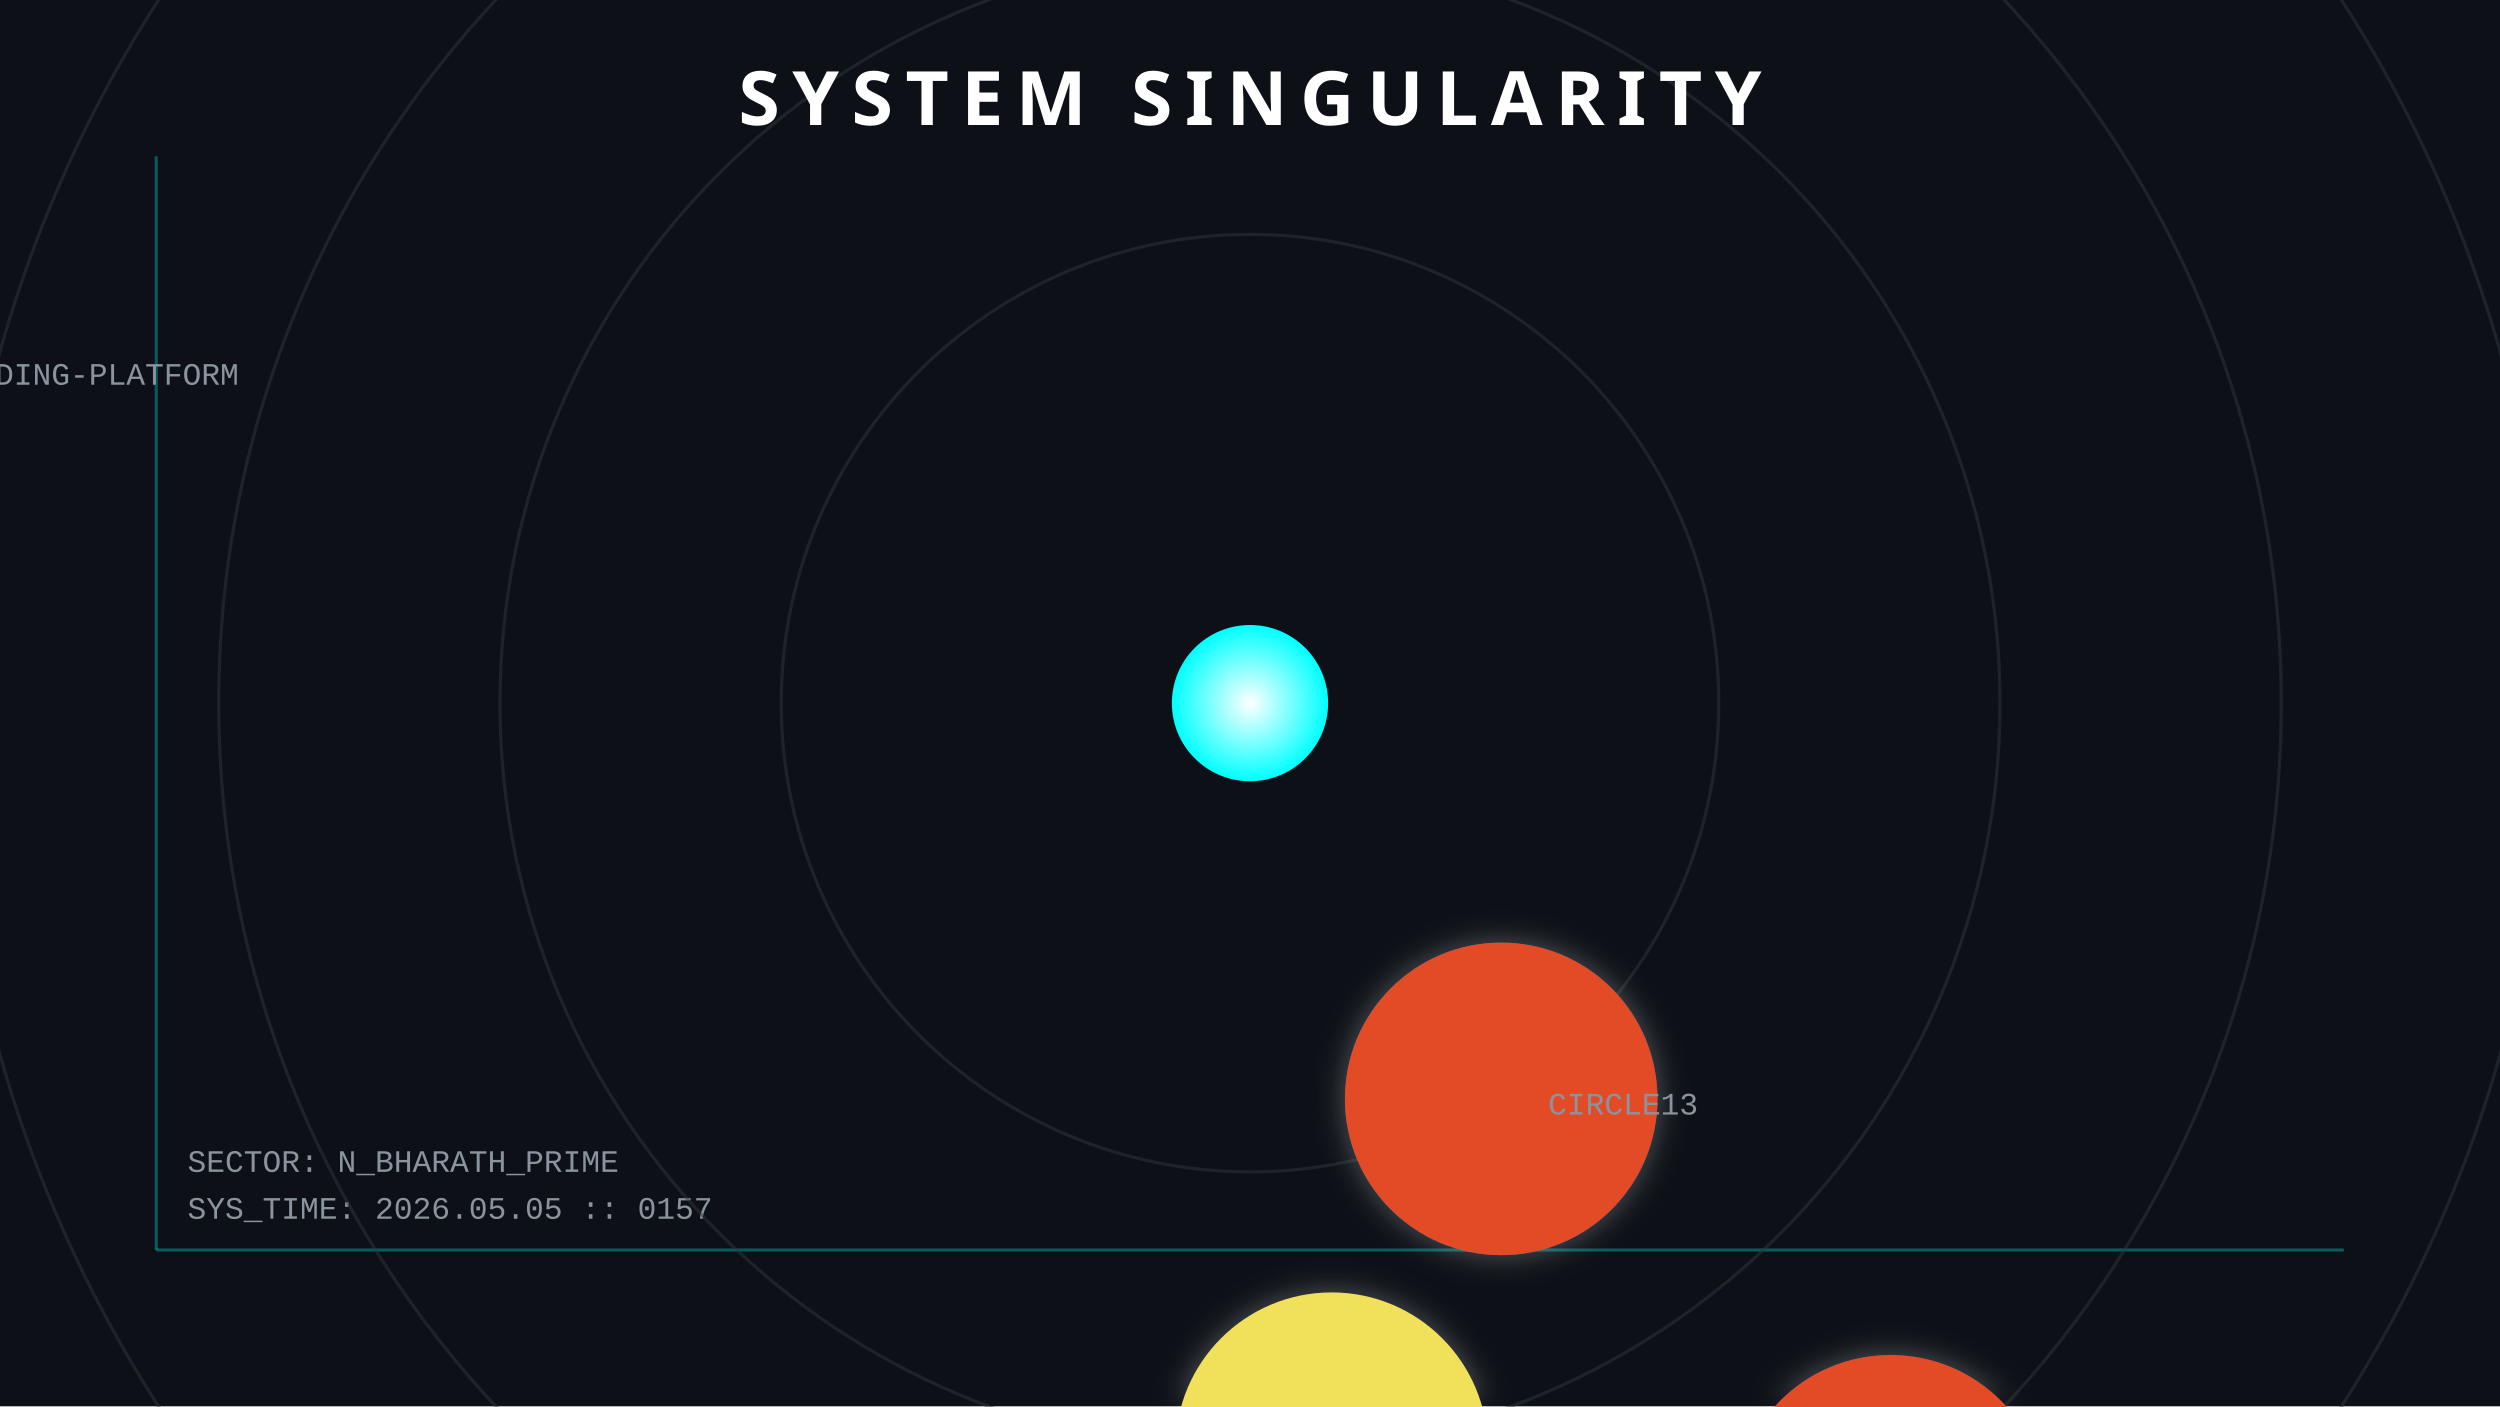
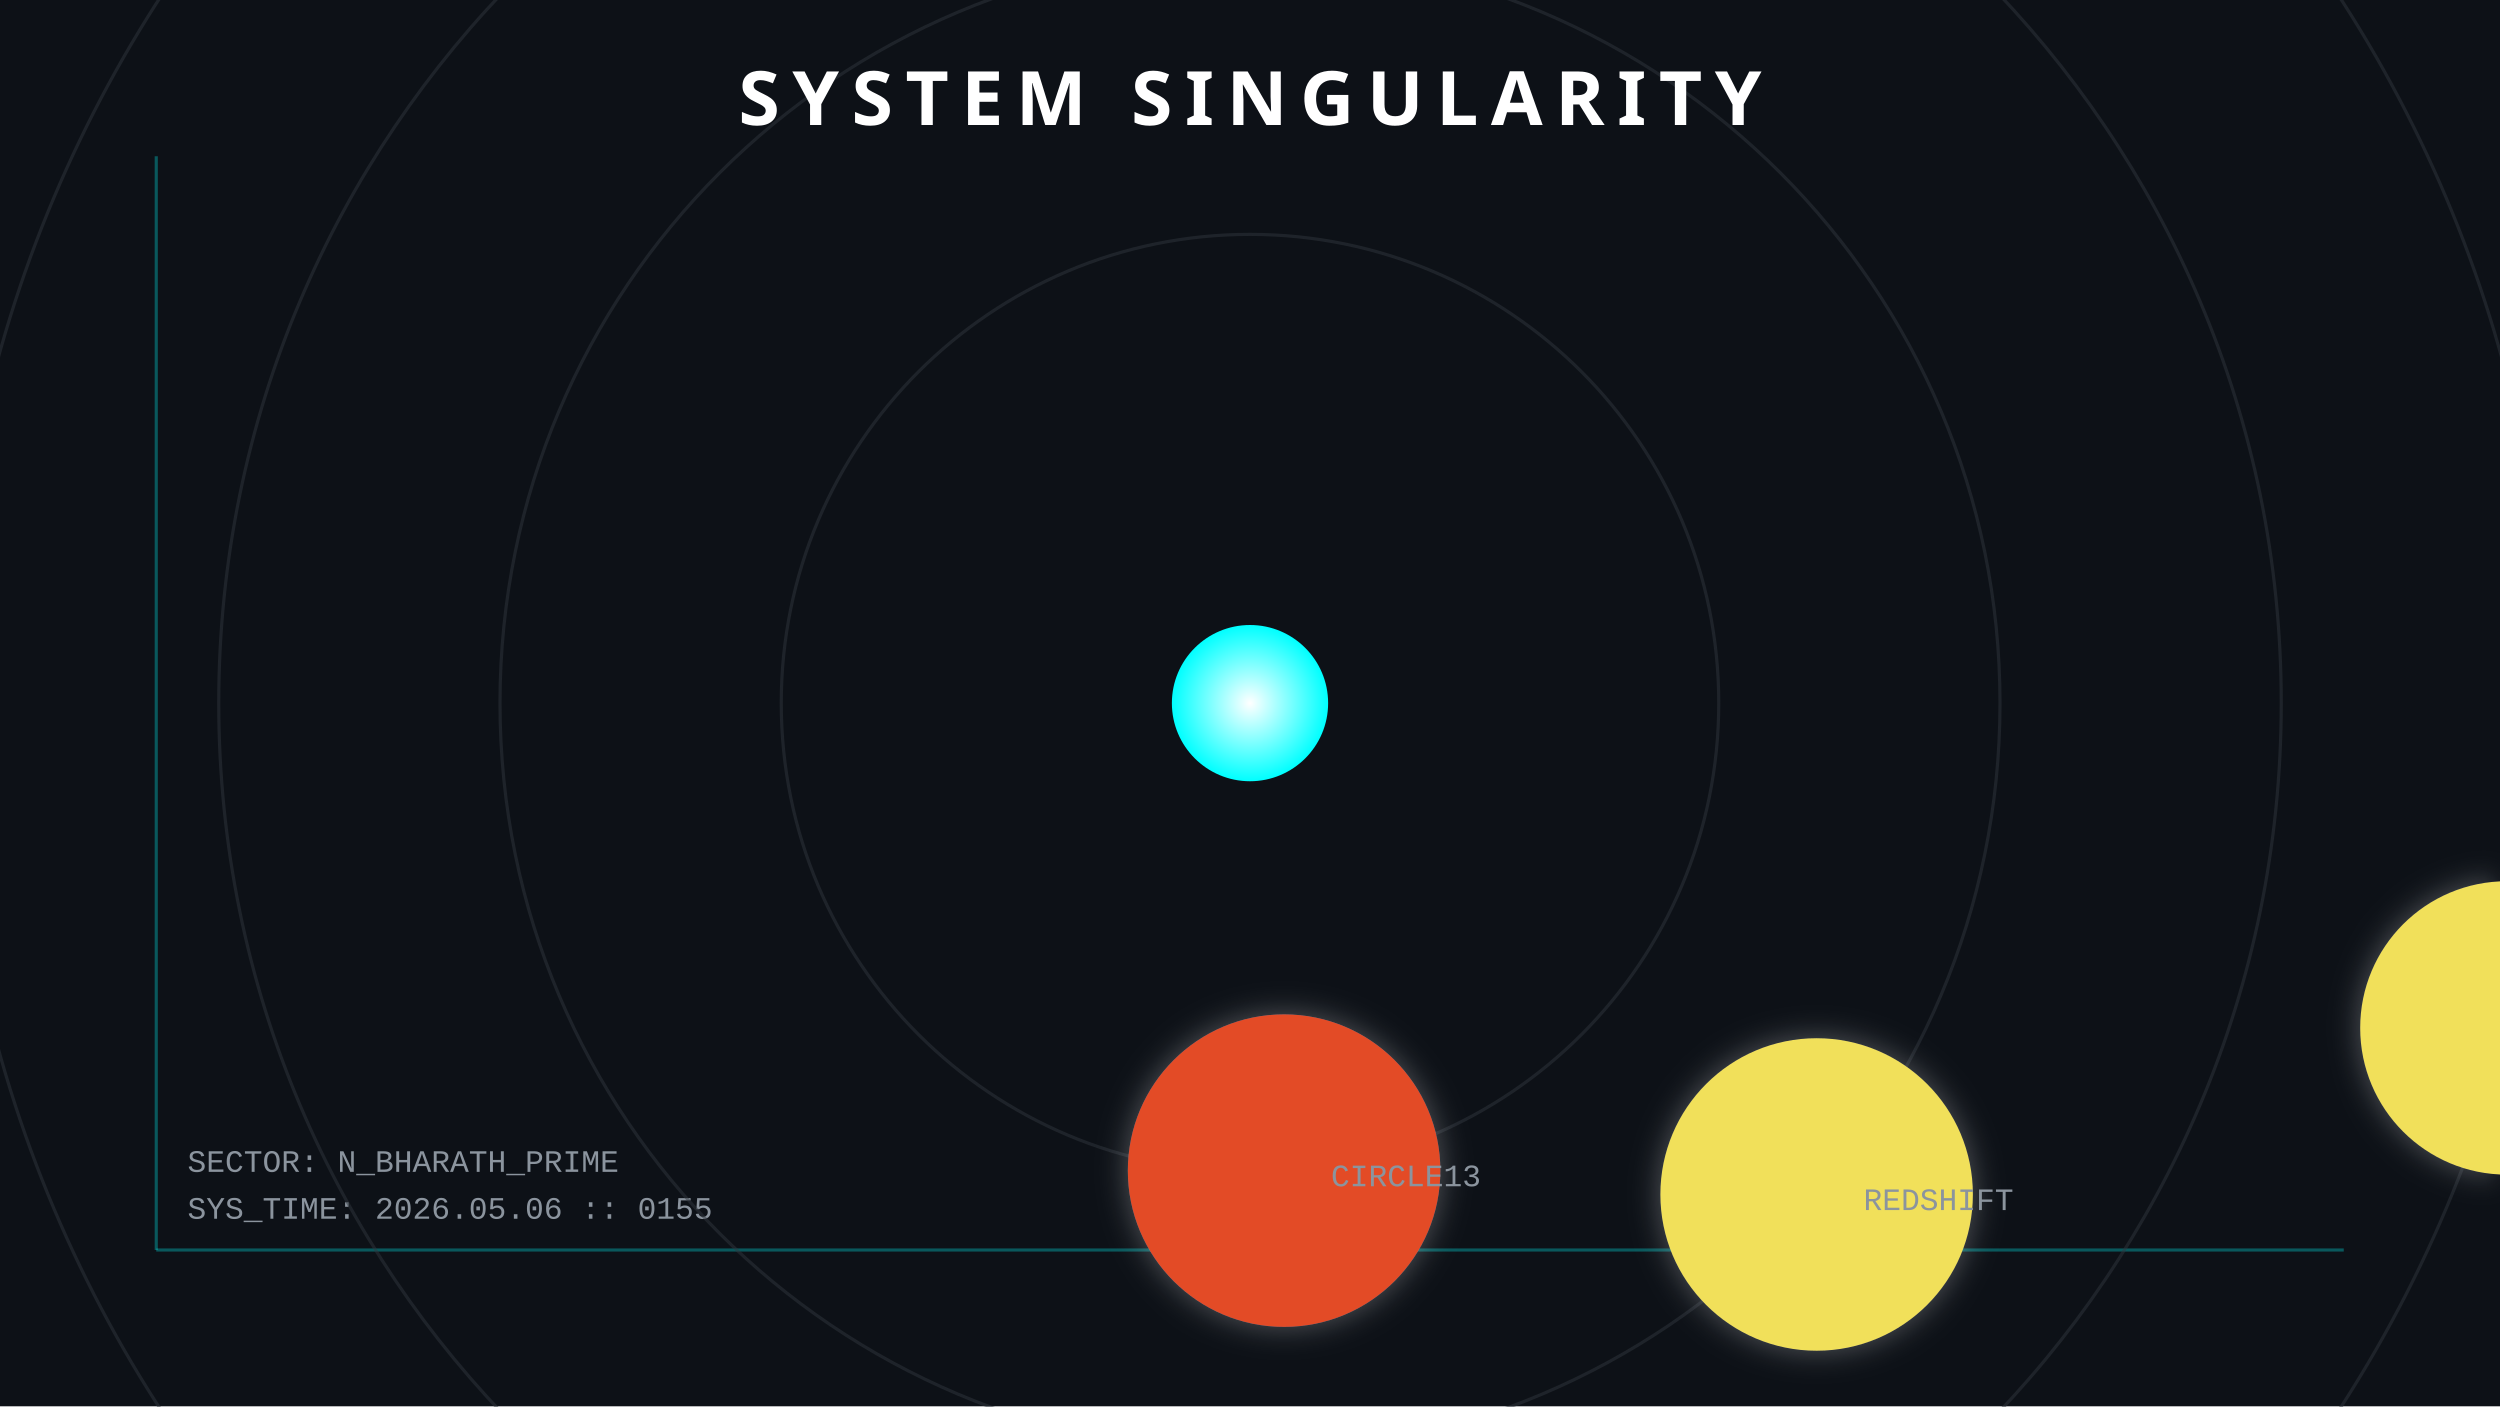
<svg xmlns="http://www.w3.org/2000/svg" width="800" height="450">
  <style>
        .orbit { fill: none; stroke: #30363d; stroke-width: 1; opacity: 0.5; }
        .planet { filter: drop-shadow(0 0 5px rgba(255,255,255,0.3)); }
        .text { font-family: 'Courier New', monospace; fill: #8b949e; font-size: 10px; }
        .title { font-family: sans-serif; fill: white; font-weight: bold; font-size: 24px; letter-spacing: 4px; }
        .hud-line { stroke: #00ffff; stroke-width: 1; opacity: 0.3; }
        
        /* ANIMATIONS */
        @keyframes pulse { 0% { r: 25; opacity: 0.8; } 50% { r: 30; opacity: 0.4; } 100% { r: 25; opacity: 0.8; } }
        .sun { animation: pulse 4s infinite; }
    </style>
  <rect width="100%" height="100%" fill="#0d1117" />
  <line x1="50" y1="50" x2="50" y2="400" class="hud-line" />
  <line x1="50" y1="400" x2="750" y2="400" class="hud-line" />
-   <text x="60" y="390" class="text">SYS_TIME: 2026.05.05 :: 0157</text>
+   <text x="60" y="390" class="text">SYS_TIME: 2026.05.06 :: 0155</text>
  <text x="60" y="375" class="text">SECTOR: N_BHARATH_PRIME</text>
  <circle cx="400" cy="225" r="25" fill="url(#grad1)" class="sun" />
  <defs>
    <radialGradient id="grad1" cx="50%" cy="50%" r="50%" fx="50%" fy="50%">
      <stop offset="0%" style="stop-color:white;stop-opacity:1" />
      <stop offset="100%" style="stop-color:#00ffff;stop-opacity:1" />
    </radialGradient>
  </defs>
  <circle cx="400" cy="225" r="150.0" class="orbit" />
-   <circle cx="480.385" cy="351.642" r="50" fill="#e34c26" class="planet" />
-   <text x="495.385" y="356.642" class="text" fill="white">CIRCLE13</text>
+   <circle cx="410.91" cy="374.603" r="50" fill="#e34c26" class="planet" />
+   <text x="425.91" y="379.603" class="text" fill="white">CIRCLE13</text>
  <circle cx="400" cy="225" r="240.0" class="orbit" />
-   <circle cx="426.121" cy="463.574" r="50" fill="#f1e05a" class="planet" />
-   <text x="441.121" y="468.574" class="text" fill="white">REDSHIFT</text>
+   <circle cx="581.323" cy="382.232" r="50" fill="#f1e05a" class="planet" />
+   <text x="596.323" y="387.232" class="text" fill="white">REDSHIFT</text>
  <circle cx="400" cy="225" r="330.0" class="orbit" />
-   <circle cx="604.983" cy="483.616" r="50" fill="#e34c26" class="planet" />
-   <text x="619.983" y="488.616" class="text" fill="white">ALVRYN-AI</text>
+   <circle cx="548.09" cy="-69.906" r="50" fill="#e34c26" class="planet" />
+   <text x="563.09" y="-64.906" class="text" fill="white">ALVRYN-AI</text>
  <circle cx="400" cy="225" r="415.422" class="orbit" />
-   <circle cx="85.953" cy="-46.937" r="46.948" fill="#f1e05a" class="planet" />
-   <text x="100.953" y="-41.937" class="text" fill="white">DRIFT-CIRCLE13</text>
+   <circle cx="802.21" cy="328.937" r="46.948" fill="#f1e05a" class="planet" />
+   <text x="817.21" y="333.937" class="text" fill="white">DRIFT-CIRCLE13</text>
  <circle cx="400" cy="225" r="461.81" class="orbit" />
-   <circle cx="830.718" cy="58.418" r="20.925" fill="#2b7489" class="planet" />
-   <text x="845.718" y="63.418" class="text" fill="white">DSATM-EXAM-SYSTEM-</text>
-   <circle cx="400" cy="225" r="504.917" class="orbit" />
-   <circle cx="761.953" cy="577.038" r="18.738" fill="#8b949e" class="planet" />
-   <text x="776.953" y="582.038" class="text" fill="white">NBHARATH1306</text>
-   <circle cx="400" cy="225" r="547.149" class="orbit" />
-   <circle cx="-136.608" cy="118.119" r="18.155" fill="#e34c26" class="planet" />
-   <text x="-121.608" y="123.119" class="text" fill="white">WEBSITE-EQUDATOR-TRADING-PLATFORM</text>
-   <circle cx="400" cy="225" r="577.981" class="orbit" />
-   <circle cx="-108.825" cy="499.153" r="10.555" fill="#8b949e" class="planet" />
-   <text x="-93.825" y="504.153" class="text" fill="white">FLASK</text>
-   <circle cx="400" cy="225" r="608.255" class="orbit" />
-   <circle cx="387.425" cy="833.125" r="10.182" fill="#8b949e" class="planet" />
-   <text x="402.425" y="838.125" class="text" fill="white">HCF-INTERNSHIP</text>
-   <circle cx="400" cy="225" r="637.124" class="orbit" />
-   <circle cx="-133.894" cy="572.684" r="9.246" fill="#8b949e" class="planet" />
+   <circle cx="782.954" cy="483.098" r="20.925" fill="#2b7489" class="planet" />
+   <text x="797.954" y="488.098" class="text" fill="white">DSATM-EXAM-SYSTEM-</text>
+   <circle cx="400" cy="225" r="504.918" class="orbit" />
+   <circle cx="612.482" cy="683.032" r="18.739" fill="#8b949e" class="planet" />
+   <text x="627.482" y="688.032" class="text" fill="white">NBHARATH1306</text>
+   <circle cx="400" cy="225" r="547.15" class="orbit" />
+   <circle cx="63.022" cy="656.068" r="18.155" fill="#e34c26" class="planet" />
+   <text x="78.022" y="661.068" class="text" fill="white">WEBSITE-EQUDATOR-TRADING-PLATFORM</text>
+   <circle cx="400" cy="225" r="577.983" class="orbit" />
+   <circle cx="280.115" cy="-340.413" r="10.555" fill="#8b949e" class="planet" />
+   <text x="295.115" y="-335.413" class="text" fill="white">FLASK</text>
+   <circle cx="400" cy="225" r="608.256" class="orbit" />
+   <circle cx="347.136" cy="830.954" r="10.182" fill="#8b949e" class="planet" />
+   <text x="362.136" y="835.954" class="text" fill="white">HCF-INTERNSHIP</text>
+   <circle cx="400" cy="225" r="637.125" class="orbit" />
+   <circle cx="254.974" cy="845.4" r="9.246" fill="#8b949e" class="planet" />
  <text x="400" y="40" text-anchor="middle" class="title">SYSTEM SINGULARITY</text>
</svg>
